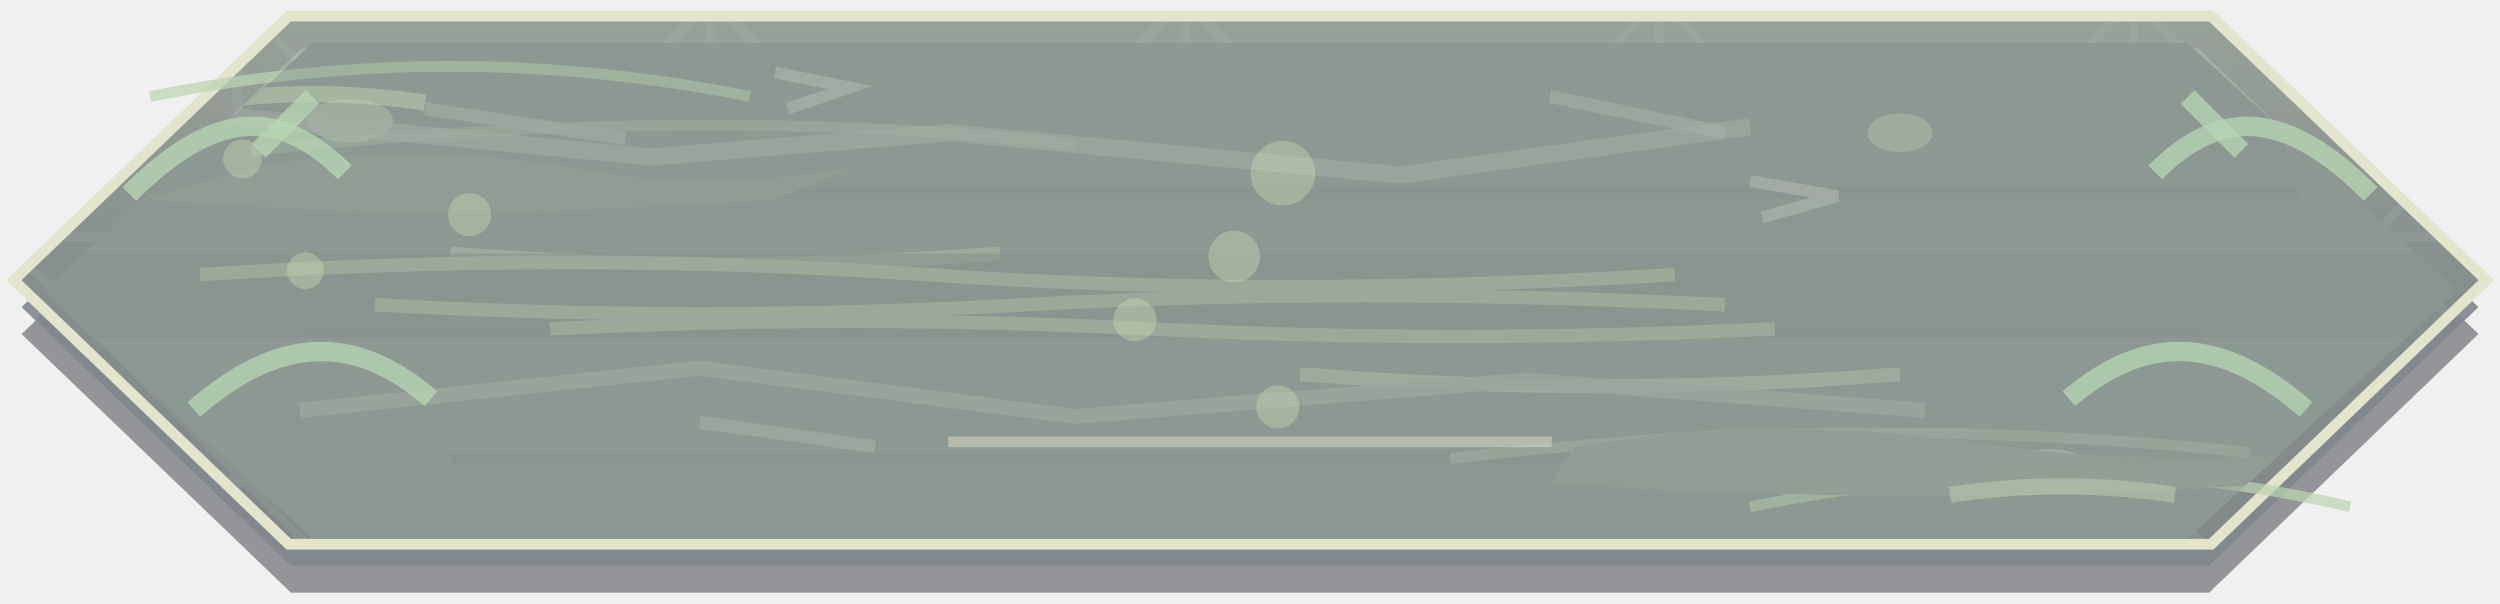
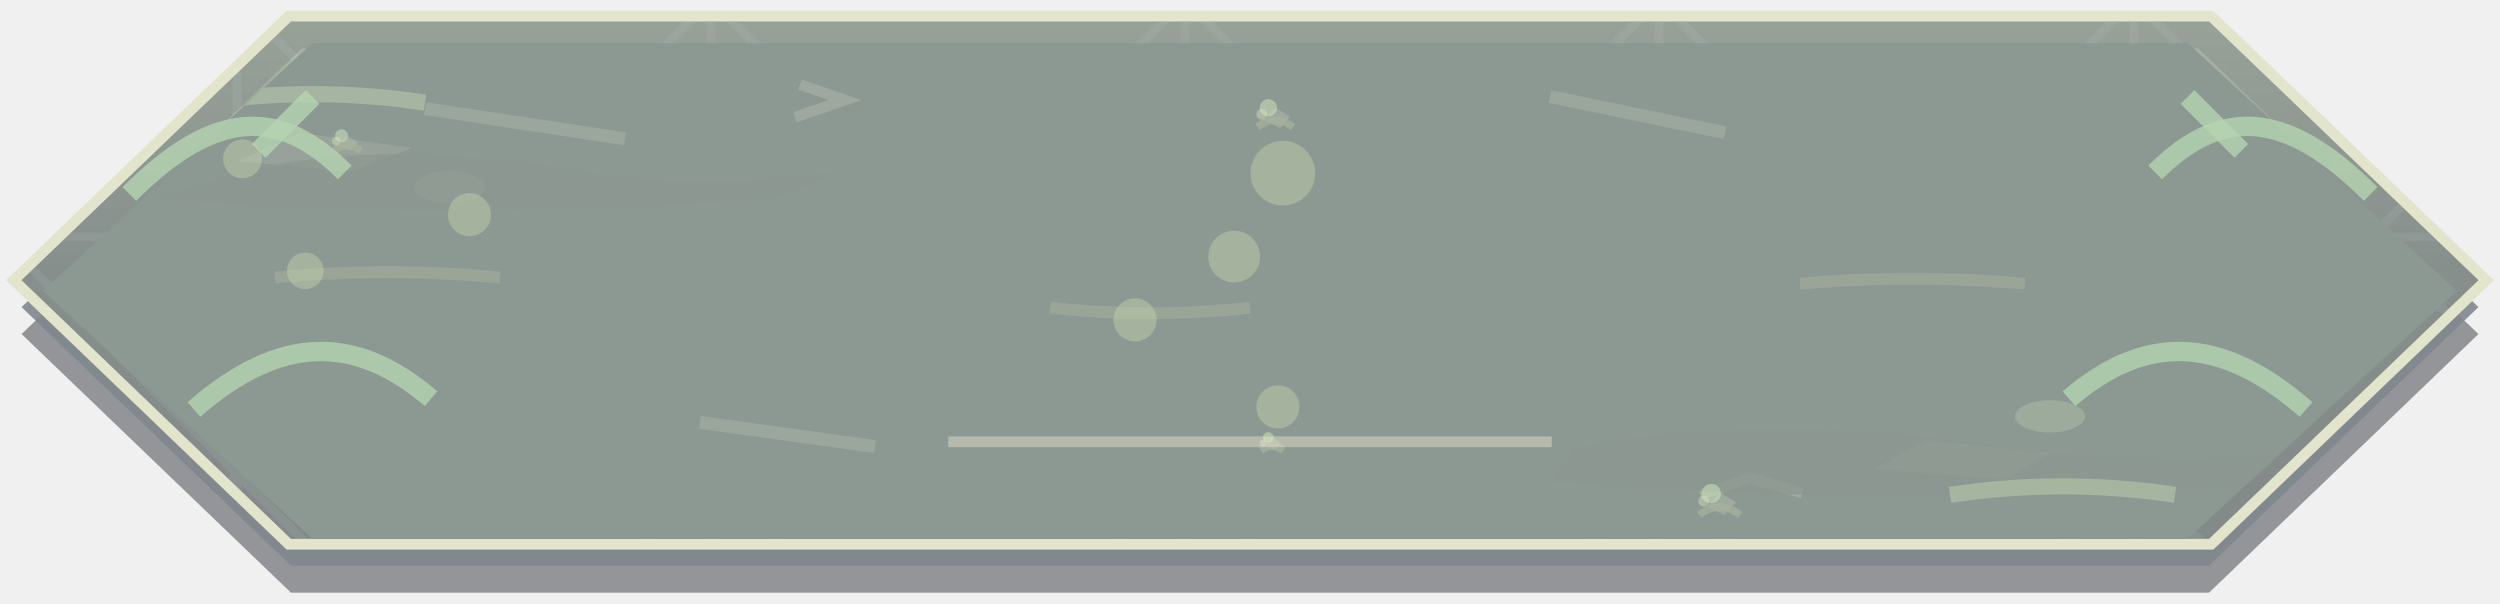
<svg xmlns="http://www.w3.org/2000/svg" width="464" height="112" viewBox="0 0 232 56" role="img" aria-label="M7 secondary-hex-button disabled" data-style="m11-enchanted-forest@0.1.0" data-geometry-shape="wide-hexagon" data-corner-radius="2" data-end-cap-depth="25">
  <defs>
    <linearGradient id="m11-secondary-hex-button-232x56-disabled-plate" x1="0" y1="0" x2="0" y2="1">
      <stop offset="0" stop-color="#5C7650" />
      <stop offset=".48" stop-color="#20382B" />
      <stop offset="1" stop-color="#13251E" />
    </linearGradient>
    <linearGradient id="m11-secondary-hex-button-232x56-disabled-primary" x1="0" y1="0" x2="0" y2="1">
      <stop offset="0" stop-color="#F1E8C8" />
      <stop offset=".45" stop-color="#66D9B2" />
      <stop offset="1" stop-color="#2A856F" />
    </linearGradient>
    <linearGradient id="m11-secondary-hex-button-232x56-disabled-energy" x1="0" y1="0" x2="1" y2="0">
      <stop offset="0" stop-color="#B8E0A5" stop-opacity="0" />
      <stop offset=".5" stop-color="#B8E0A5" stop-opacity=".86" />
      <stop offset="1" stop-color="#B8E0A5" stop-opacity="0" />
    </linearGradient>
    <pattern id="m11-secondary-hex-button-232x56-disabled-grain" width="28" height="28" patternUnits="userSpaceOnUse">
      <circle cx="5" cy="7" r=".6" fill="#FFFFFF" fill-opacity=".12" />
      <circle cx="20" cy="15" r=".45" fill="#061321" fill-opacity=".2" />
    </pattern>
    <pattern id="m11-secondary-hex-button-232x56-disabled-plate-pattern" width="44" height="44" patternUnits="userSpaceOnUse">
      <path d="M0 22H44M22 0V44M0 22L22 0 44 22 22 44Z" fill="none" stroke="#D8FBFF" stroke-opacity=".12" stroke-width=".8" />
    </pattern>
    <mask id="m11-secondary-hex-button-232x56-disabled-mask">
      <path d="M27 2H205L230 26L205 50H27L2 26Z" fill="white" />
    </mask>
  </defs>
  <g opacity="0.48">
    <g id="m11-secondary-hex-button-232x56-disabled-outer-shadow" data-layer="outer-shadow" transform="translate(0 5)">
      <path d="M27 2H205L230 26L205 50H27L2 26Z" fill="#020812" opacity=".82" />
    </g>
    <g id="m11-secondary-hex-button-232x56-disabled-connected-depth" data-layer="connected-depth" transform="translate(0 2.5)">
      <path d="M27 2H205L230 26L205 50H27L2 26Z" fill="#071522" opacity=".9" />
    </g>
    <g id="m11-secondary-hex-button-232x56-disabled-outer-frame" data-layer="outer-frame">
      <path d="M27 2H205L230 26L205 50H27L2 26Z" fill="#071421" stroke="#D4D9A6" stroke-width="2" stroke-linejoin="miter" />
    </g>
    <g id="m11-secondary-hex-button-232x56-disabled-inner-plate-fill" data-layer="inner-plate-fill">
      <path d="M27 2H205L230 26L205 50H27L2 26Z" fill="url(#m11-secondary-hex-button-232x56-disabled-plate)" />
    </g>
    <g id="m11-secondary-hex-button-232x56-disabled-surface-grain" data-layer="surface-grain" data-material-source="m8-ice-grain" mask="url(#m11-secondary-hex-button-232x56-disabled-mask)">
      <rect width="232" height="56" fill="url(#m11-secondary-hex-button-232x56-disabled-grain)" />
    </g>
    <g id="m11-secondary-hex-button-232x56-disabled-surface-pattern" data-layer="surface-pattern" data-material-source="m8-crystal-facet-pattern" mask="url(#m11-secondary-hex-button-232x56-disabled-mask)">
      <rect width="232" height="56" fill="url(#m11-secondary-hex-button-232x56-disabled-plate-pattern)" />
    </g>
    <g id="m11-secondary-hex-button-232x56-disabled-side-bevel-shade" data-layer="side-bevel-shade" mask="url(#m11-secondary-hex-button-232x56-disabled-mask)">
      <path d="M27 2H205L230 26L205 50H27L2 26Z" fill="none" stroke="#020812" stroke-opacity=".38" stroke-width="5" />
    </g>
    <g id="m11-secondary-hex-button-232x56-disabled-top-bevel-highlight" data-layer="top-bevel-highlight" mask="url(#m11-secondary-hex-button-232x56-disabled-mask)">
      <path d="M35 8H197" stroke="#FFFFFF" stroke-opacity=".55" stroke-width="3" stroke-linecap="square" />
    </g>
    <g id="m11-secondary-hex-button-232x56-disabled-cold-edge-accent" data-layer="cold-edge-accent" data-material-source="m8-cold-edge-accent" mask="url(#m11-secondary-hex-button-232x56-disabled-mask)">
      <rect x="25" y="6" width="182" height="8" fill="url(#m11-secondary-hex-button-232x56-disabled-energy)" />
    </g>
    <g id="m11-secondary-hex-button-232x56-disabled-ornament-decal" data-layer="ornament-decal" data-material-source="m7-ornament-marks" mask="url(#m11-secondary-hex-button-232x56-disabled-mask)">
      <path d="M33 43h16M183 43h16" stroke="#E6FCFF" stroke-opacity=".5" stroke-width="2" />
    </g>
    <g id="m11-secondary-hex-button-material-stack" data-layer="forest-material-stack" data-material-families="weathered-stone,dark-wood,moss-lichen">
      <path d="M29 4H203L228 27L203 50H29L4 27Z" fill="#20382B" />
-       <path d="M18.56 17.92H213.44M27.84 30.8H204.16M41.76 42.56H190.24" stroke="#182E24" stroke-width="1" stroke-opacity=".82" />
-       <path d="M23.2 14Q64.96 9.52 99.76 13.44M134.56 42.56Q171.68 38.08 208.8 42" fill="none" stroke="#4D6E45" stroke-width="1" stroke-opacity=".9" />
-       <path d="M13.92 8.96Q41.76 3.36 69.6 8.96M162.4 47.04Q192.56 40.88 218.08 47.04" fill="none" stroke="#84B66A" stroke-width="1" stroke-opacity=".72" />
    </g>
-     <g id="m11-secondary-hex-button-material-detail" data-layer="forest-material-detail" data-material-channels="stone-chips,wood-grain,moss-mask">
+     <g id="m11-secondary-hex-button-material-detail" data-layer="forest-material-detail" data-material-channels="stone-chips,wood-grain,moss-mask" data-detail-scale="component">
      <path d="M39.44 10.08l18.56 2.8M143.84 8.96l16.24 3.36M64.96 39.2l16.24 2.24" stroke="#6B8063" stroke-width="1.2" stroke-opacity=".72" />
-       <path d="M41.76 23.52q25.52 1.96 51.04 0M120.64 34.72q27.84 2.24 55.68 0" fill="none" stroke="#789356" stroke-width="1.3" stroke-opacity=".75" />
-       <g fill="#9BCB78" fill-opacity=".5">
-         <ellipse cx="32.48" cy="11.2" rx="4" ry="2" />
-         <ellipse cx="190.24" cy="43.68" rx="4" ry="2" />
-         <ellipse cx="176.32" cy="12.32" rx="3" ry="1.8" />
-       </g>
    </g>
    <g id="m11-secondary-hex-button-material-face-depth" data-layer="forest-material-face-depth" data-material-source="shared-face-geometry">
      <clipPath id="m11-secondary-hex-button-face-clip">
        <path d="M29 4H203L228 27L203 50H29L4 27Z" />
      </clipPath>
      <g clip-path="url(#m11-secondary-hex-button-face-clip)">
        <g data-layer="forest-weathered-stone">
-           <path d="M13.92 10.08l46.4 4.48 27.84 -2.24 41.76 3.92 32.48 -4.48" fill="none" stroke="#7C8D70" stroke-width="1.6" stroke-opacity=".55" />
-           <path d="M27.84 38.08l37.12 -3.92 34.8 4.48 41.76 -3.36 37.12 2.8" fill="none" stroke="#526B56" stroke-width="1.4" stroke-opacity=".8" />
-           <path d="M71.92 6.72l6.96 1.4 -5.8 1.96M162.4 16.8l8.12 1.4 -6.96 1.96" fill="none" stroke="#9BA687" stroke-width="1.1" stroke-opacity=".65" />
+           <path d="M27.84 12.32l10.44 1.4 -5.8 2.24 -10.44 -1.008ZM178.64 40.88l11.6 1.12 -4.176 2.52 -12.064 -1.008Z" fill="#7C8D70" fill-opacity=".45" />
+           <path d="M74.24 7.84l4.176 1.456 -4.64 1.568M157.76 45.92l4.64 -1.568 4.872 1.4" fill="none" stroke="#9BA687" stroke-width="1" stroke-opacity=".55" />
        </g>
        <g data-layer="forest-dark-wood-grain">
-           <path d="M0 23.52H232V31.36H0Z" fill="#17291F" fill-opacity=".62" />
-           <path d="M18.56 25.48q34.8 -2.24 67.28 0t69.6 0M34.8 28.28q30.16 1.68 60.32 0t64.96 0M51.04 30.52q27.84 -1.4 55.68 0t58 0" fill="none" stroke="#72854C" stroke-width="1.25" stroke-opacity=".8" />
+           <path d="M25.52 25.76q10.44 -1.008 20.88 0M97.44 28.56q9.28 1.008 18.56 0M167.04 26.32q10.44 -0.896 20.88 0" fill="none" stroke="#72854C" stroke-width="1.1" stroke-opacity=".62" />
        </g>
-         <g data-layer="forest-moss-growth-mask" fill="#9BCB78" fill-opacity=".62">
-           <path d="M23.2 15.68q13.92 -2.8 30.16 0q11.6 2.24 25.52 -.01l-6.96 2.8q-32.48 2.24 -58 -.02Z" />
-           <path d="M146.16 41.44q18.56 -3.36 39.44 -.01q18.56 2.24 32.48 -.03l-4.64 3.36q-37.12 2.52 -69.6 -.01Z" />
+         <g data-layer="forest-moss-growth-mask" fill="#9BCB78" fill-opacity=".48">
+           <ellipse cx="41.76" cy="17.36" rx="3.248" ry="1.5" />
+           <ellipse cx="190.24" cy="38.64" rx="3.248" ry="1.5" />
        </g>
      </g>
    </g>
    <g id="m11-secondary-hex-button-material-restraint" data-layer="forest-material-restraint" data-restraint="edge-anchored-low-opacity">
      <clipPath id="m11-secondary-hex-button-restraint-clip">
        <path d="M29 4H203L228 27L203 50H29L4 27Z" />
      </clipPath>
      <g clip-path="url(#m11-secondary-hex-button-restraint-clip)">
        <path d="M0 0H232V56H0Z" fill="#20382B" fill-opacity=".42" />
        <g data-layer="forest-moss-edge-anchor" fill="#20382B" fill-opacity=".78">
          <path d="M23.2 15.68q13.92 -2.8 30.16 0q11.6 2.24 25.52 -.01l-6.96 2.8q-32.48 2.24 -58 -.02Z" />
          <path d="M146.16 41.44q18.56 -3.36 39.44 -.01q18.56 2.24 32.48 -.03l-4.64 3.36q-37.12 2.52 -69.6 -.01Z" />
        </g>
        <path d="M18.56 9.52q10.44 -1.568 20.88 0M180.96 45.92q10.44 -1.568 20.88 0" fill="none" stroke="#9BCB78" stroke-width="1.5" stroke-opacity=".42" />
+       </g>
+     </g>
+     <g id="m11-secondary-hex-button-authored-material-clusters" data-layer="forest-authored-material-clusters" data-variation-seed="51731" data-cluster-count="4" data-cluster-scale="component">
+       <clipPath id="m11-secondary-hex-button-cluster-clip">
+         <path d="M29 4H203L228 27L203 50H29L4 27Z" />
+       </clipPath>
+       <g clip-path="url(#m11-secondary-hex-button-cluster-clip)">
+         <g data-layer="forest-authored-cluster" data-material-families="stone,wood,moss" transform="translate(118.7 10.7)">
+           <path d="M-1.4 0.4l1.1 -1.1l1.3 0.8l-0.9 1.1Z" fill="#71806A" fill-opacity=".52" />
+           <path d="M-2.0 1.1q1.6 -1.3 3.3 0" fill="none" stroke="#566D42" stroke-width="0.7" stroke-opacity=".72" />
+           <circle cx="-1.0" cy="-0.7" r="0.8" fill="#9BCB78" fill-opacity=".58" />
+           <circle cx="-1.6" cy="-0.1" r="0.5" fill="#B5D887" fill-opacity=".45" />
+         </g>
+         <g data-layer="forest-authored-cluster" data-material-families="stone,wood,moss" transform="translate(32.5 13.2)">
+           <path d="M-1.1 0.3l0.8 -0.9l1.0 0.6l-0.7 0.8Z" fill="#71806A" fill-opacity=".52" />
+           <path d="M-1.5 0.8q1.2 -1.0 2.5 0" fill="none" stroke="#566D42" stroke-width="0.7" stroke-opacity=".72" />
+           <circle cx="-0.8" cy="-0.6" r="0.6" fill="#9BCB78" fill-opacity=".58" />
+           <circle cx="-1.3" cy="-0.1" r="0.4" fill="#B5D887" fill-opacity=".45" />
+         </g>
+         <g data-layer="forest-authored-cluster" data-material-families="stone,wood,moss" transform="translate(118.3 41.1)">
+           <path d="M-0.9 0.2l0.7 -0.7l0.8 0.5l-0.6 0.7Z" fill="#71806A" fill-opacity=".52" />
+           <path d="M-1.3 0.7q1.0 -0.8 2.1 0" fill="none" stroke="#566D42" stroke-width="0.7" stroke-opacity=".72" />
+           <circle cx="-0.6" cy="-0.5" r="0.5" fill="#9BCB78" fill-opacity=".58" />
+           <circle cx="-1.1" cy="-0.0" r="0.3" fill="#B5D887" fill-opacity=".45" />
+         </g>
+         <g data-layer="forest-authored-cluster" data-material-families="stone,wood,moss" transform="translate(160.0 46.6)">
+           <path d="M-1.6 0.4l1.2 -1.3l1.5 0.9l-1.1 1.2Z" fill="#71806A" fill-opacity=".52" />
+           <path d="M-2.3 1.2q1.8 -1.5 3.8 0" fill="none" stroke="#566D42" stroke-width="0.7" stroke-opacity=".72" />
+           <circle cx="-1.2" cy="-0.8" r="0.9" fill="#9BCB78" fill-opacity=".58" />
+           <circle cx="-1.9" cy="-0.1" r="0.5" fill="#B5D887" fill-opacity=".45" />
+         </g>
      </g>
    </g>
    <g id="m11-secondary-hex-button-moss-variation" data-layer="forest-variation" data-variation-seed="51731" data-variation-baseline="false" fill="#A6CC72" fill-opacity=".38">
      <circle cx="119.05" cy="16.07" r="3.0" />
      <circle cx="114.53" cy="23.81" r="2.4" />
      <circle cx="22.50" cy="14.74" r="1.8" />
      <circle cx="43.57" cy="19.92" r="2.0" />
      <circle cx="105.33" cy="29.68" r="2.0" />
      <circle cx="118.59" cy="37.76" r="2.0" />
      <circle cx="28.33" cy="25.13" r="1.7" />
    </g>
    <g id="m11-secondary-hex-button-leaf-vine-ornament" data-layer="forest-ornament" data-ornament="leaf-vine" data-ornament-count="4" fill="none" stroke="#76B86D" stroke-opacity=".78" stroke-width="1.8">
      <path d="M12 18c8-8 14-8 20-2M220 18c-8-8-14-8-20-2M18 38c8-7 15-7 22-1M214 38c-8-7-15-7-22-1" />
      <path d="M24 14l5-5M208 14l-5-5" />
    </g>
    <g id="m11-secondary-hex-button-parchment-typography" data-layer="forest-typography" data-typography-preset="m11-parchment-sage-action" data-semantic-text="required">
      <path d="M88 41h56" stroke="#EDE3B4" stroke-opacity=".42" />
    </g>
    <g id="m11-enchanted-forest-secondary-hex-button-content" data-layer="content" data-slot="editable-secondary-hex-button-content" data-safe-x="39" data-safe-y="8" data-safe-width="154" data-safe-height="38" />
  </g>
</svg>
